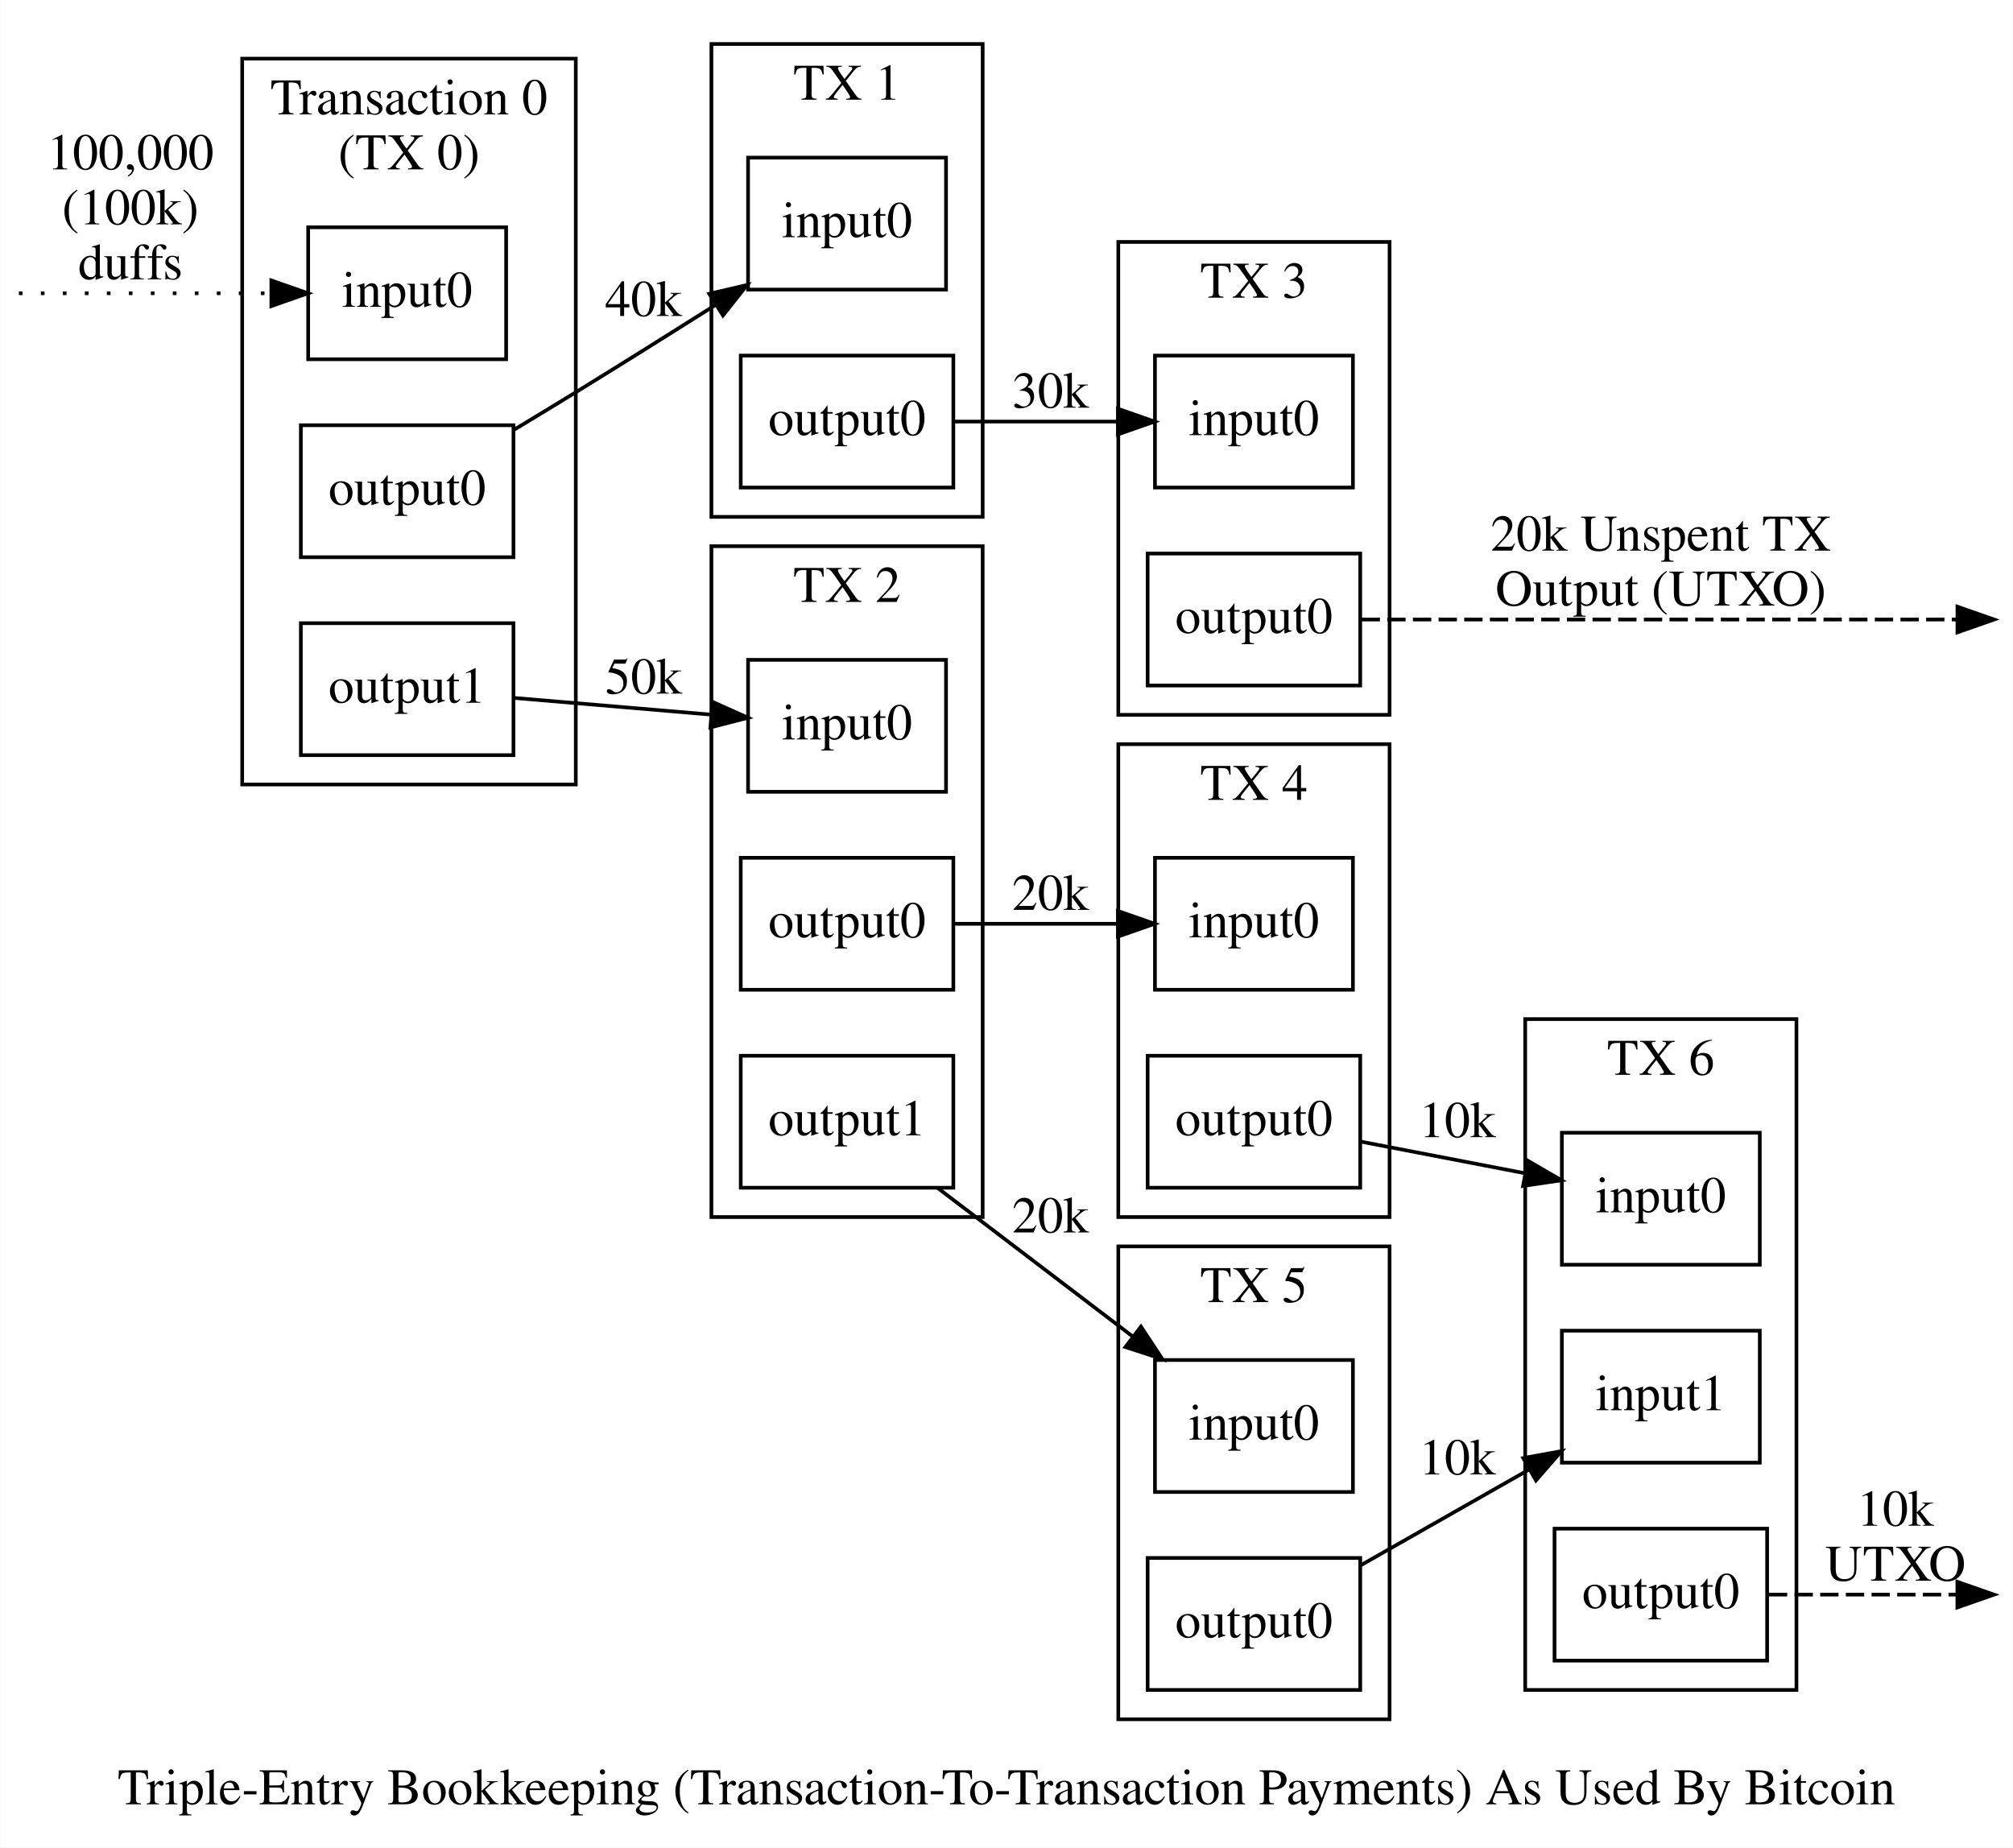
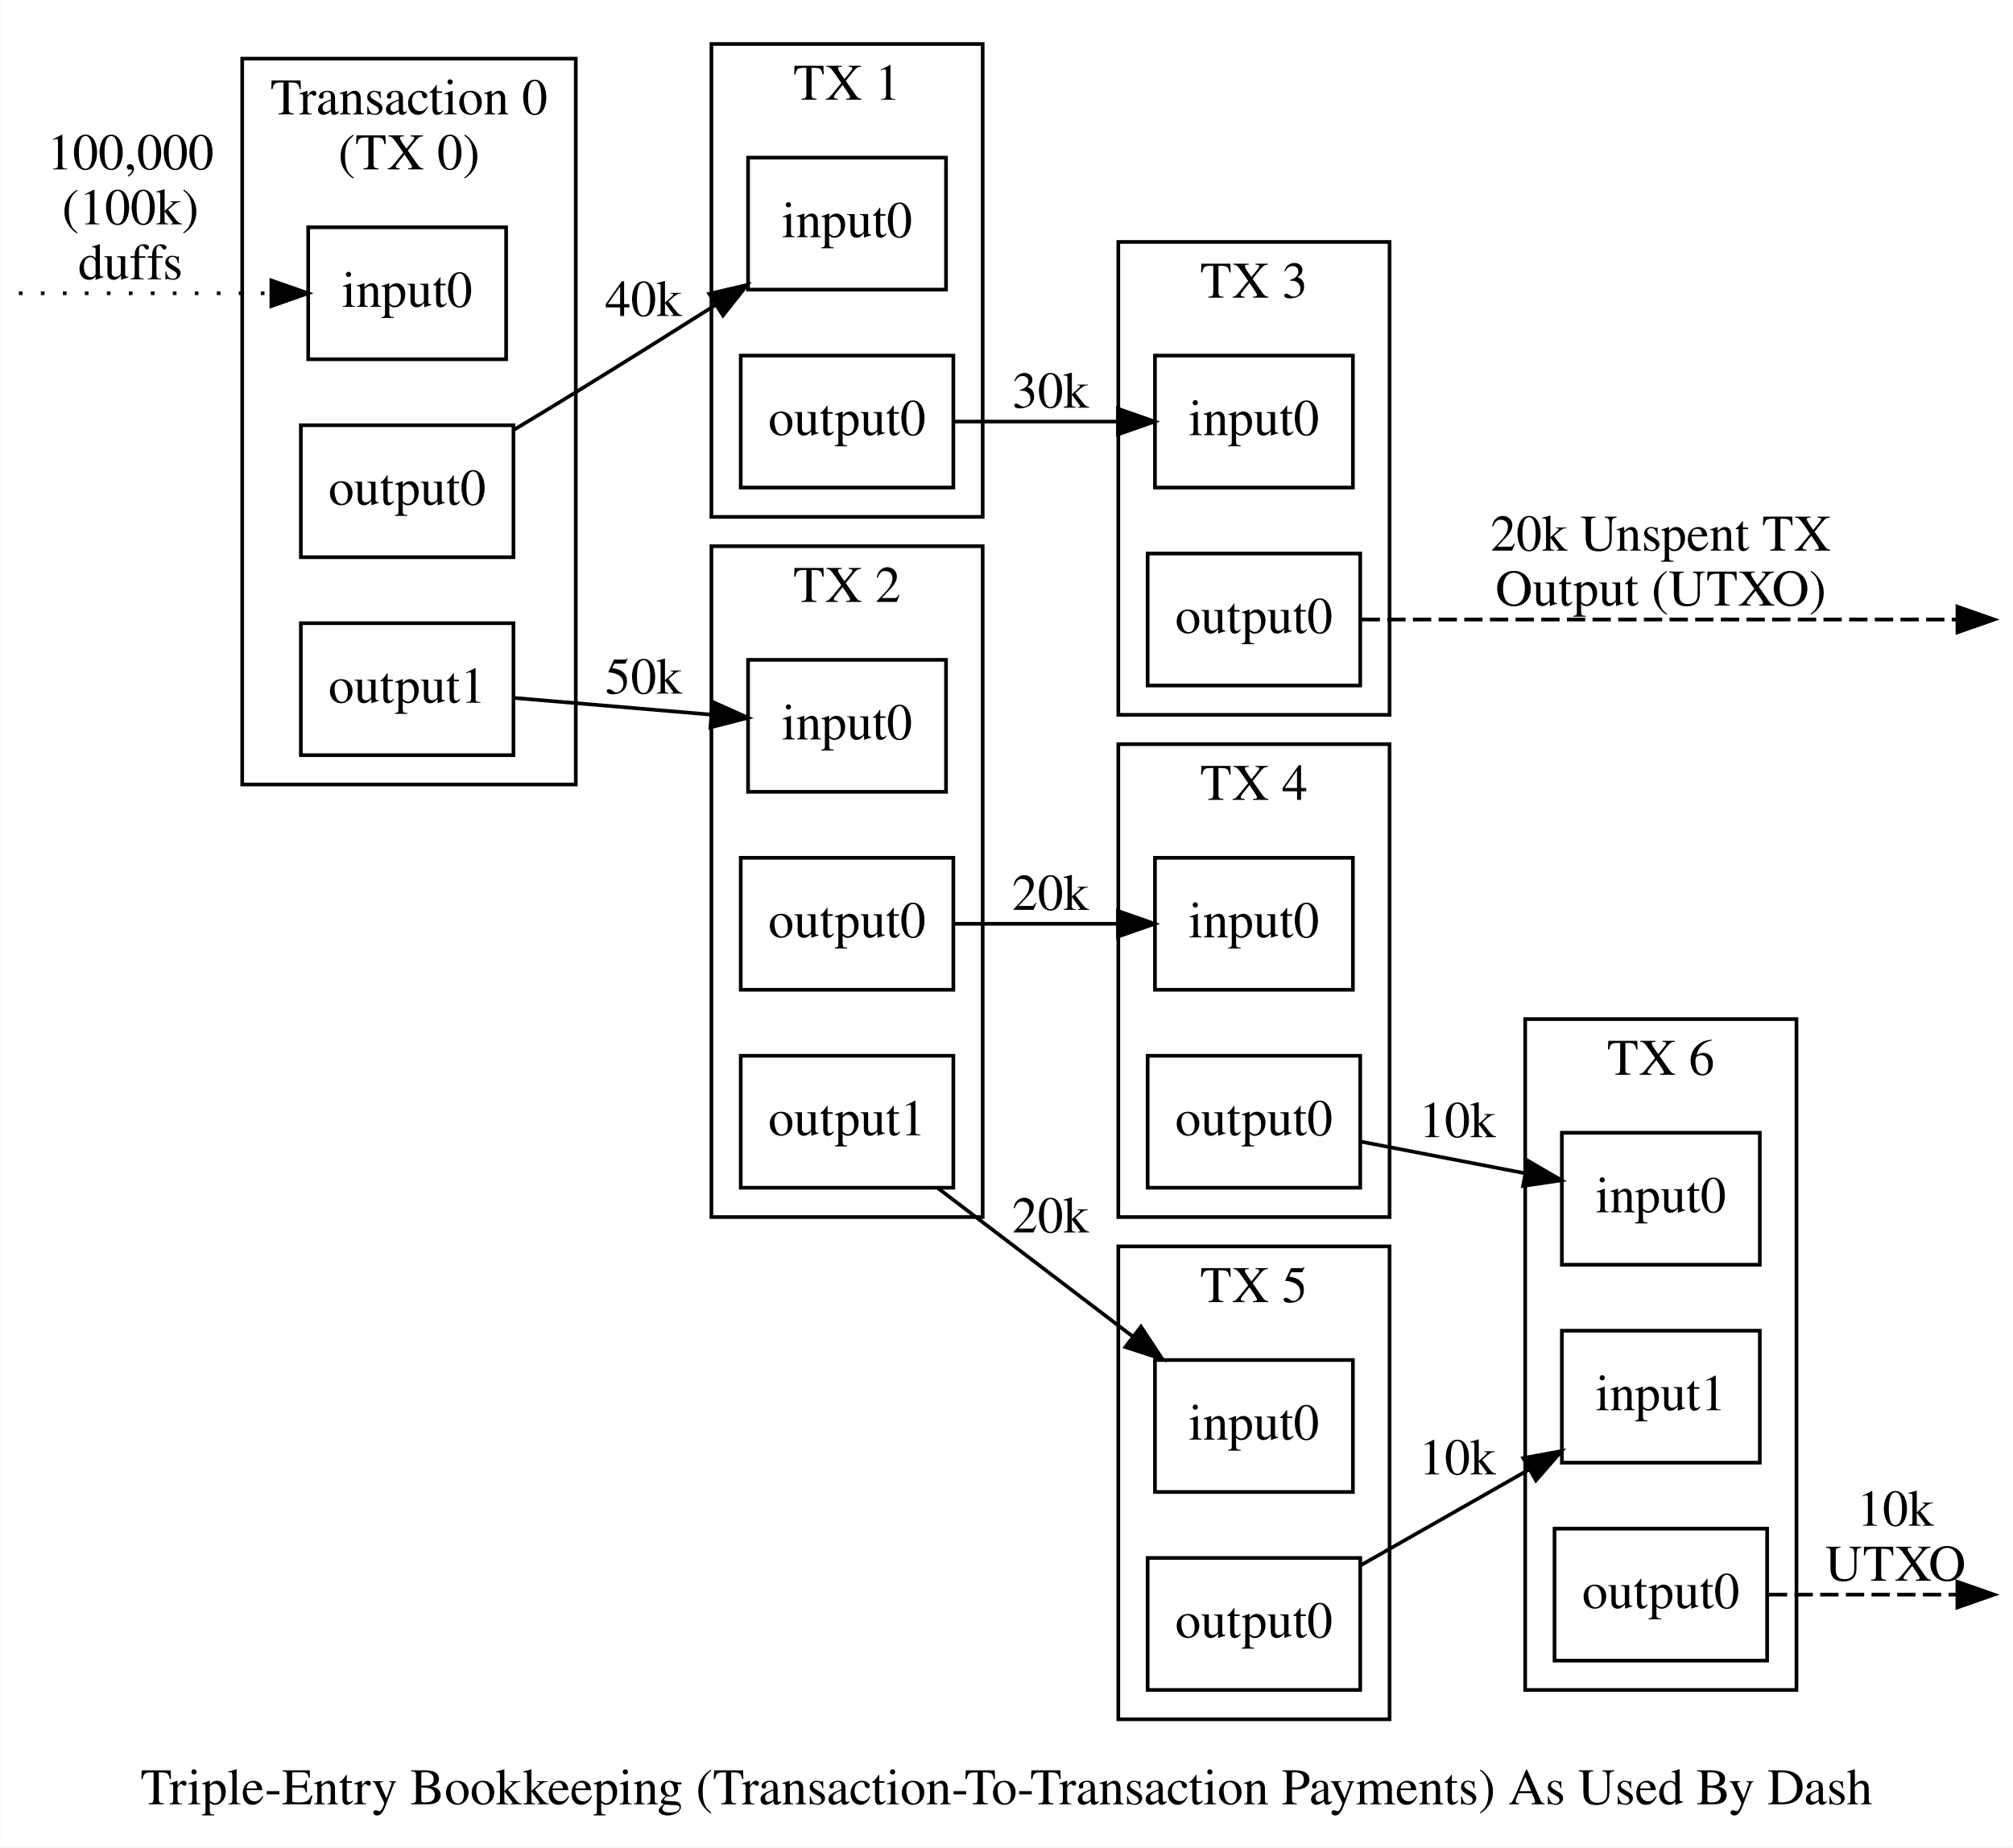
<svg xmlns="http://www.w3.org/2000/svg" width="450pt" height="413pt" viewBox="0.00 0.00 450.00 413.11">
  <g id="graph0" class="graph" transform="scale(0.819672 0.819672) rotate(0) translate(4 500)">
    <polygon fill="white" stroke="none" points="-4,4 -4,-500 545,-500 545,4 -4,4" />
-     <text text-anchor="middle" x="270.5" y="-7.8" font-family="Times,serif" font-size="14.00">Triple-Entry Bookkeeping (Transaction-To-Transaction Payments) As Used By Bitcoin</text>
+     <text text-anchor="middle" x="270.5" y="-7.8" font-family="Times,serif" font-size="14.00">Triple-Entry Bookkeeping (Transaction-To-Transaction Payments) As Used By Dash</text>
    <g id="clust1" class="cluster">
      <polygon fill="none" stroke="black" points="62,-286 62,-484 153,-484 153,-286 62,-286" />
      <text text-anchor="middle" x="107.5" y="-468.8" font-family="Times,serif" font-size="14.00">Transaction 0</text>
      <text text-anchor="middle" x="107.5" y="-453.8" font-family="Times,serif" font-size="14.00">(TX 0)</text>
    </g>
    <g id="clust2" class="cluster">
      <polygon fill="none" stroke="black" points="190,-359 190,-488 264,-488 264,-359 190,-359" />
      <text text-anchor="middle" x="227" y="-472.8" font-family="Times,serif" font-size="14.00">TX 1</text>
    </g>
    <g id="clust3" class="cluster">
      <polygon fill="none" stroke="black" points="190,-168 190,-351 264,-351 264,-168 190,-168" />
      <text text-anchor="middle" x="227" y="-335.8" font-family="Times,serif" font-size="14.00">TX 2</text>
    </g>
    <g id="clust4" class="cluster">
      <polygon fill="none" stroke="black" points="301,-305 301,-434 375,-434 375,-305 301,-305" />
      <text text-anchor="middle" x="338" y="-418.8" font-family="Times,serif" font-size="14.00">TX 3</text>
    </g>
    <g id="clust5" class="cluster">
      <polygon fill="none" stroke="black" points="301,-168 301,-297 375,-297 375,-168 301,-168" />
      <text text-anchor="middle" x="338" y="-281.8" font-family="Times,serif" font-size="14.00">TX 4</text>
    </g>
    <g id="clust6" class="cluster">
      <polygon fill="none" stroke="black" points="301,-31 301,-160 375,-160 375,-31 301,-31" />
      <text text-anchor="middle" x="338" y="-144.8" font-family="Times,serif" font-size="14.00">TX 5</text>
    </g>
    <g id="clust7" class="cluster">
      <polygon fill="none" stroke="black" points="412,-39 412,-222 486,-222 486,-39 412,-39" />
      <text text-anchor="middle" x="449" y="-206.8" font-family="Times,serif" font-size="14.00">TX 6</text>
    </g>
    <g id="node1" class="node">
      <polygon fill="none" stroke="black" points="134,-438 80,-438 80,-402 134,-402 134,-438" />
      <text text-anchor="middle" x="107" y="-416.3" font-family="Times,serif" font-size="14.00">input0</text>
    </g>
    <g id="node2" class="node">
      <polygon fill="none" stroke="black" points="136,-384 78,-384 78,-348 136,-348 136,-384" />
      <text text-anchor="middle" x="107" y="-362.3" font-family="Times,serif" font-size="14.00">output0</text>
    </g>
    <g id="node4" class="node">
      <polygon fill="none" stroke="black" points="254,-457 200,-457 200,-421 254,-421 254,-457" />
      <text text-anchor="middle" x="227" y="-435.3" font-family="Times,serif" font-size="14.00">input0</text>
    </g>
    <g id="edge2" class="edge">
      <path fill="none" stroke="black" d="M136.143,-382.757C141.741,-386.127 147.567,-389.659 153,-393 165.527,-400.704 179.181,-409.264 191.257,-416.89" />
      <polygon fill="black" stroke="black" points="189.409,-419.863 199.731,-422.253 193.153,-413.948 189.409,-419.863" />
      <text text-anchor="middle" x="171.5" y="-413.8" font-family="Times,serif" font-size="14.00">40k</text>
    </g>
    <g id="node3" class="node">
      <polygon fill="none" stroke="black" points="136,-330 78,-330 78,-294 136,-294 136,-330" />
      <text text-anchor="middle" x="107" y="-308.3" font-family="Times,serif" font-size="14.00">output1</text>
    </g>
    <g id="node6" class="node">
      <polygon fill="none" stroke="black" points="254,-320 200,-320 200,-284 254,-284 254,-320" />
      <text text-anchor="middle" x="227" y="-298.3" font-family="Times,serif" font-size="14.00">input0</text>
    </g>
    <g id="edge3" class="edge">
      <path fill="none" stroke="black" d="M136.264,-309.605C152.3,-308.246 172.538,-306.531 189.734,-305.073" />
      <polygon fill="black" stroke="black" points="190.315,-308.537 199.983,-304.205 189.724,-301.562 190.315,-308.537" />
      <text text-anchor="middle" x="171.5" y="-310.8" font-family="Times,serif" font-size="14.00">50k</text>
    </g>
    <g id="node5" class="node">
      <polygon fill="none" stroke="black" points="256,-403 198,-403 198,-367 256,-367 256,-403" />
      <text text-anchor="middle" x="227" y="-381.3" font-family="Times,serif" font-size="14.00">output0</text>
    </g>
    <g id="node9" class="node">
      <polygon fill="none" stroke="black" points="365,-403 311,-403 311,-367 365,-367 365,-403" />
      <text text-anchor="middle" x="338" y="-381.3" font-family="Times,serif" font-size="14.00">input0</text>
    </g>
    <g id="edge4" class="edge">
      <path fill="none" stroke="black" d="M256.07,-385C269.673,-385 286.175,-385 300.72,-385" />
      <polygon fill="black" stroke="black" points="300.896,-388.5 310.896,-385 300.896,-381.5 300.896,-388.5" />
      <text text-anchor="middle" x="282.5" y="-388.8" font-family="Times,serif" font-size="14.00">30k</text>
    </g>
    <g id="node7" class="node">
      <polygon fill="none" stroke="black" points="256,-266 198,-266 198,-230 256,-230 256,-266" />
      <text text-anchor="middle" x="227" y="-244.3" font-family="Times,serif" font-size="14.00">output0</text>
    </g>
    <g id="node11" class="node">
      <polygon fill="none" stroke="black" points="365,-266 311,-266 311,-230 365,-230 365,-266" />
      <text text-anchor="middle" x="338" y="-244.3" font-family="Times,serif" font-size="14.00">input0</text>
    </g>
    <g id="edge5" class="edge">
      <path fill="none" stroke="black" d="M256.07,-248C269.673,-248 286.175,-248 300.72,-248" />
      <polygon fill="black" stroke="black" points="300.896,-251.5 310.896,-248 300.896,-244.5 300.896,-251.5" />
      <text text-anchor="middle" x="282.5" y="-251.8" font-family="Times,serif" font-size="14.00">20k</text>
    </g>
    <g id="node8" class="node">
      <polygon fill="none" stroke="black" points="256,-212 198,-212 198,-176 256,-176 256,-212" />
      <text text-anchor="middle" x="227" y="-190.3" font-family="Times,serif" font-size="14.00">output1</text>
    </g>
    <g id="node13" class="node">
      <polygon fill="none" stroke="black" points="365,-129 311,-129 311,-93 365,-93 365,-129" />
      <text text-anchor="middle" x="338" y="-107.3" font-family="Times,serif" font-size="14.00">input0</text>
    </g>
    <g id="edge6" class="edge">
      <path fill="none" stroke="black" d="M251.651,-175.99C267.256,-164.108 287.891,-148.395 304.962,-135.396" />
      <polygon fill="black" stroke="black" points="307.183,-138.104 313.018,-129.261 302.942,-132.535 307.183,-138.104" />
      <text text-anchor="middle" x="282.5" y="-163.8" font-family="Times,serif" font-size="14.00">20k</text>
    </g>
    <g id="node10" class="node">
      <polygon fill="none" stroke="black" points="367,-349 309,-349 309,-313 367,-313 367,-349" />
      <text text-anchor="middle" x="338" y="-327.3" font-family="Times,serif" font-size="14.00">output0</text>
    </g>
    <g id="edge9" class="edge">
      <path fill="none" stroke="black" stroke-dasharray="5,2" d="M367.372,-331C412.751,-331 499.597,-331 529.544,-331" />
      <polygon fill="black" stroke="black" points="529.915,-334.5 539.915,-331 529.915,-327.5 529.915,-334.5" />
      <text text-anchor="middle" x="449" y="-349.8" font-family="Times,serif" font-size="14.00">20k Unspent TX</text>
      <text text-anchor="middle" x="449" y="-334.8" font-family="Times,serif" font-size="14.00">Output (UTXO)</text>
    </g>
    <g id="node12" class="node">
      <polygon fill="none" stroke="black" points="367,-212 309,-212 309,-176 367,-176 367,-212" />
      <text text-anchor="middle" x="338" y="-190.3" font-family="Times,serif" font-size="14.00">output0</text>
    </g>
    <g id="node15" class="node">
      <polygon fill="none" stroke="black" points="476,-191 422,-191 422,-155 476,-155 476,-191" />
      <text text-anchor="middle" x="449" y="-169.3" font-family="Times,serif" font-size="14.00">input0</text>
    </g>
    <g id="edge7" class="edge">
      <path fill="none" stroke="black" d="M367.07,-188.592C380.673,-185.971 397.175,-182.792 411.72,-179.99" />
      <polygon fill="black" stroke="black" points="412.739,-183.358 421.896,-178.029 411.415,-176.484 412.739,-183.358" />
      <text text-anchor="middle" x="393.5" y="-189.8" font-family="Times,serif" font-size="14.00">10k</text>
    </g>
    <g id="node14" class="node">
      <polygon fill="none" stroke="black" points="367,-75 309,-75 309,-39 367,-39 367,-75" />
      <text text-anchor="middle" x="338" y="-53.3" font-family="Times,serif" font-size="14.00">output0</text>
    </g>
    <g id="node16" class="node">
      <polygon fill="none" stroke="black" points="476,-137 422,-137 422,-101 476,-101 476,-137" />
      <text text-anchor="middle" x="449" y="-115.3" font-family="Times,serif" font-size="14.00">input1</text>
    </g>
    <g id="edge8" class="edge">
      <path fill="none" stroke="black" d="M367.07,-72.966C381.07,-80.93 398.139,-90.639 412.986,-99.084" />
      <polygon fill="black" stroke="black" points="411.473,-102.25 421.896,-104.152 414.934,-96.165 411.473,-102.25" />
      <text text-anchor="middle" x="393.5" y="-97.8" font-family="Times,serif" font-size="14.00">10k</text>
    </g>
    <g id="node17" class="node">
      <polygon fill="none" stroke="black" points="478,-83 420,-83 420,-47 478,-47 478,-83" />
      <text text-anchor="middle" x="449" y="-61.3" font-family="Times,serif" font-size="14.00">output0</text>
    </g>
    <g id="edge10" class="edge">
      <path fill="none" stroke="black" stroke-dasharray="5,2" d="M478.477,-65C496.038,-65 517.497,-65 529.873,-65" />
      <polygon fill="black" stroke="black" points="529.898,-68.5 539.898,-65 529.898,-61.5 529.898,-68.5" />
      <text text-anchor="middle" x="513" y="-83.8" font-family="Times,serif" font-size="14.00">10k</text>
      <text text-anchor="middle" x="513" y="-68.8" font-family="Times,serif" font-size="14.00">UTXO</text>
    </g>
    <g id="edge1" class="edge">
      <path fill="none" stroke="black" stroke-dasharray="1,5" d="M1.076,-420C2.981,-420 40.283,-420 69.874,-420" />
      <polygon fill="black" stroke="black" points="69.948,-423.5 79.948,-420 69.948,-416.5 69.948,-423.5" />
      <text text-anchor="middle" x="31.5" y="-453.8" font-family="Times,serif" font-size="14.00">100,000</text>
      <text text-anchor="middle" x="31.5" y="-438.8" font-family="Times,serif" font-size="14.00">(100k)</text>
      <text text-anchor="middle" x="31.5" y="-423.8" font-family="Times,serif" font-size="14.00">duffs</text>
    </g>
  </g>
</svg>
